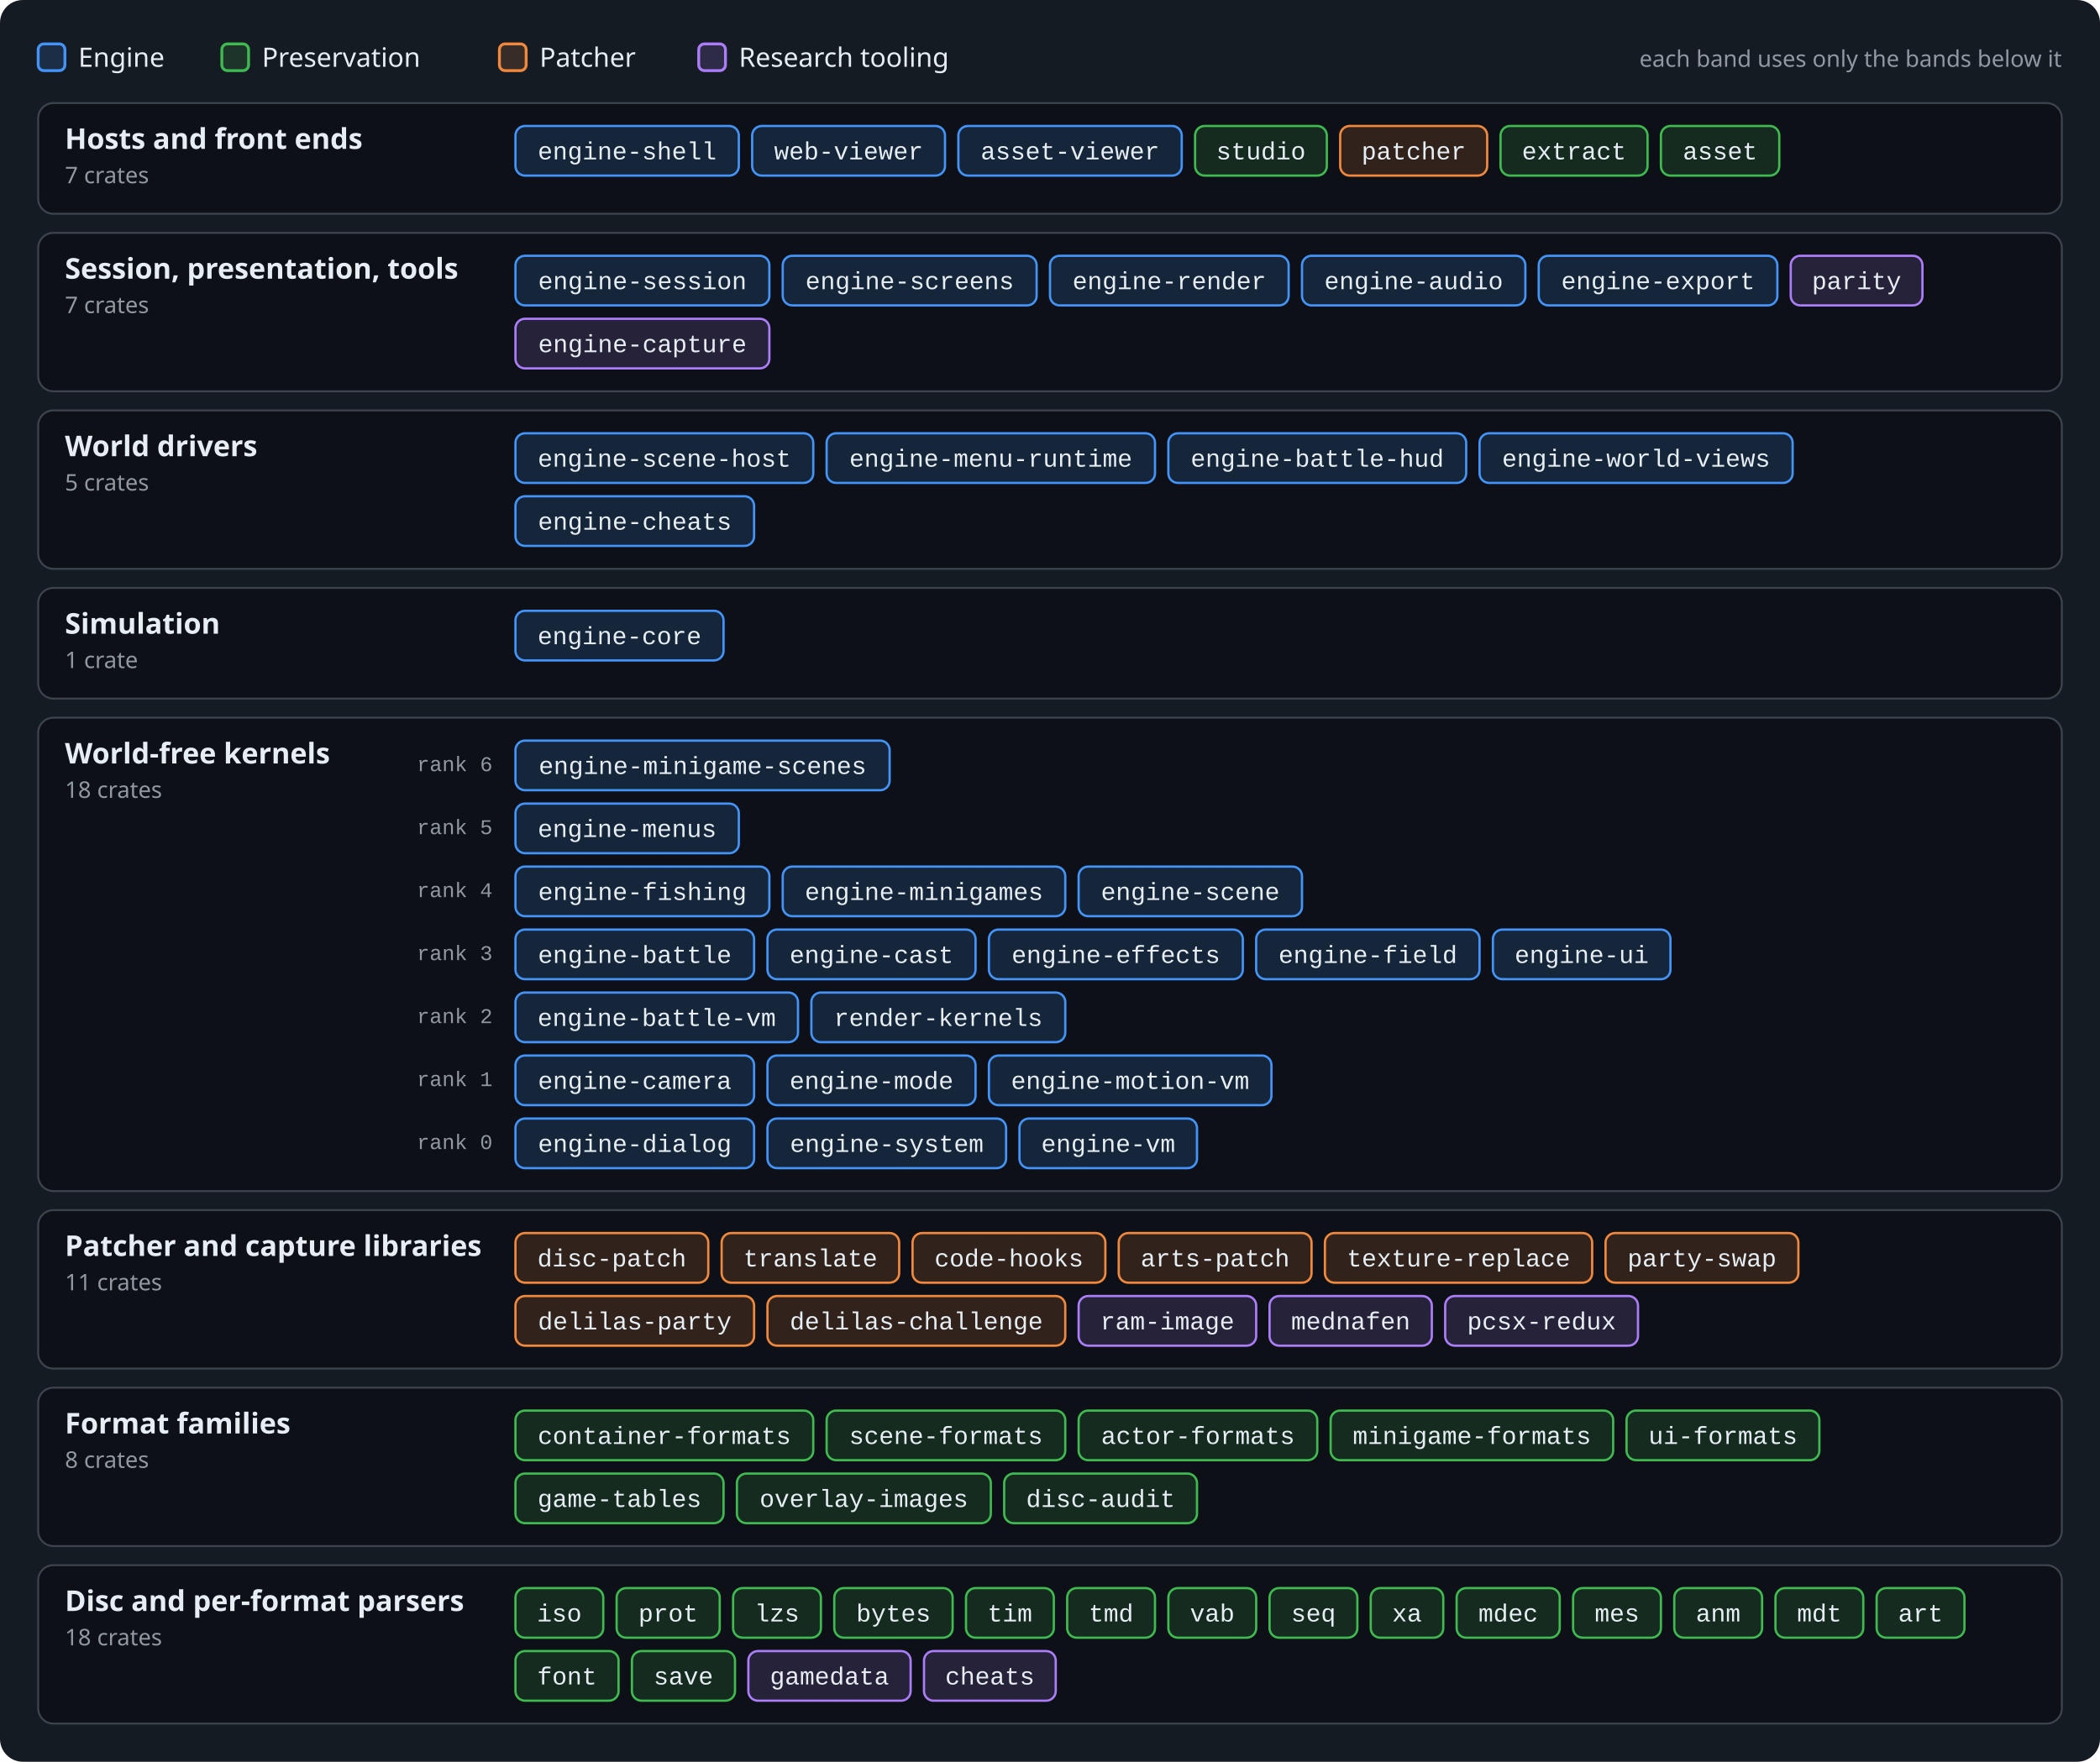
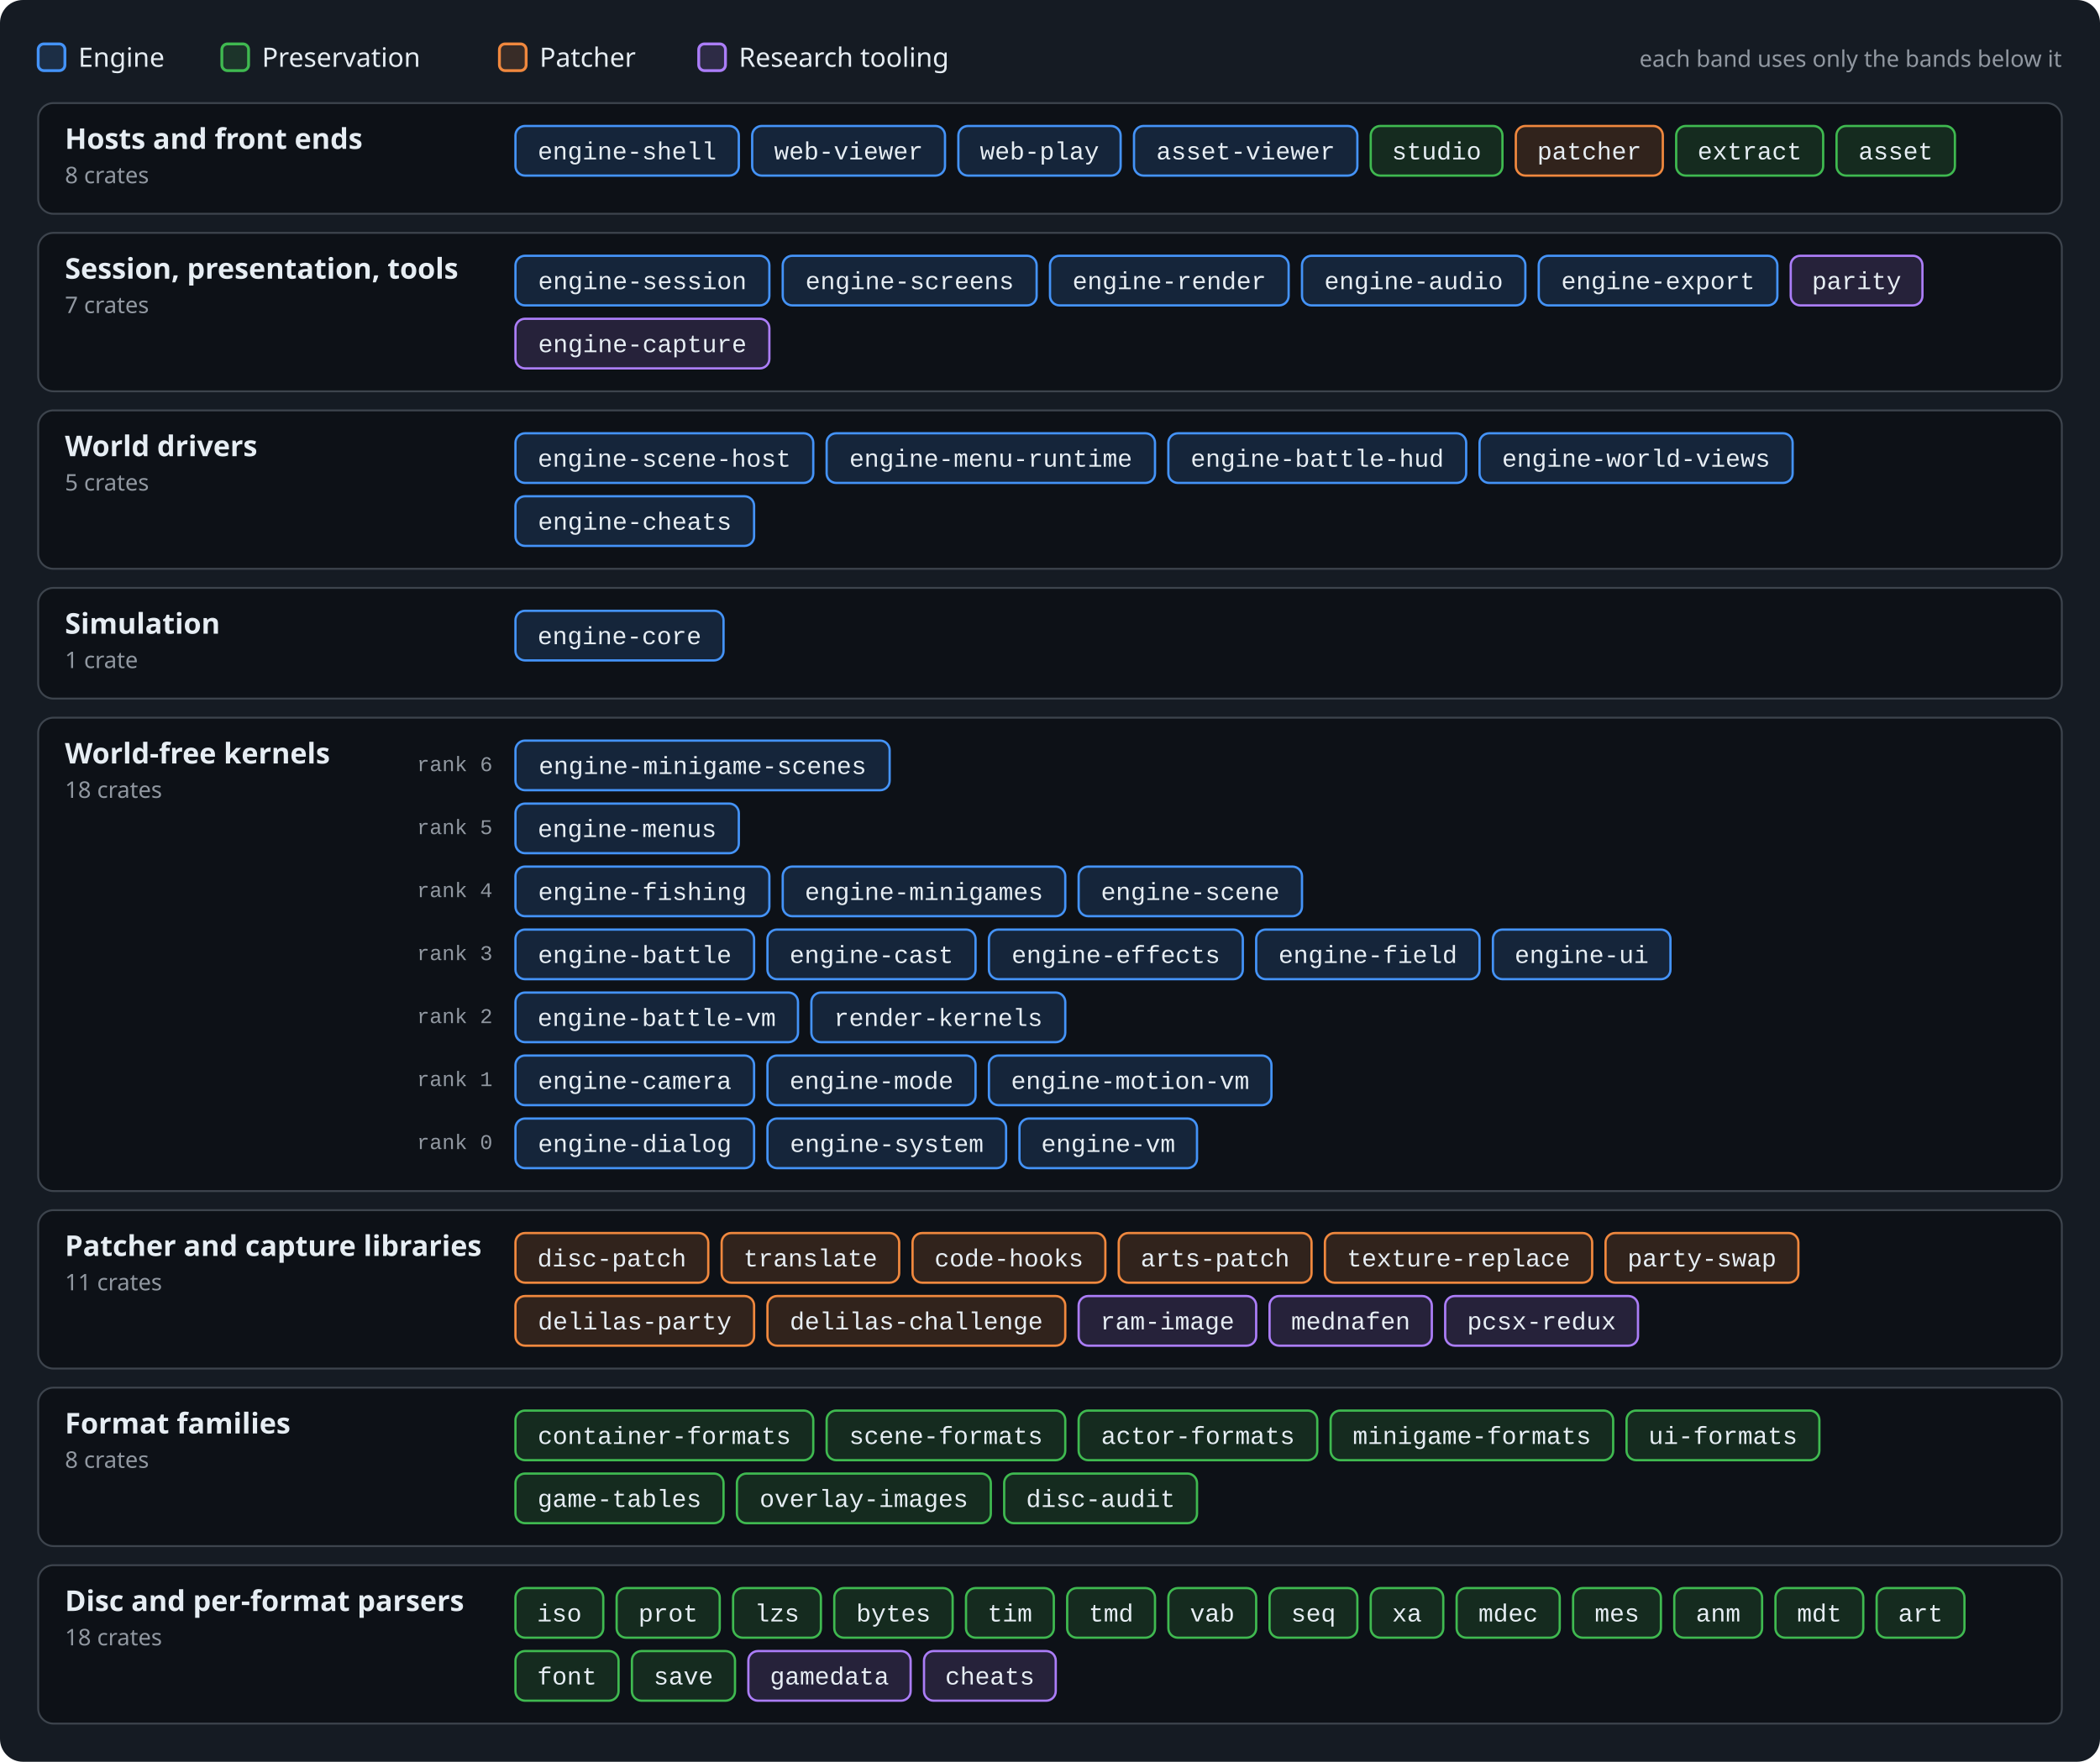
<svg xmlns="http://www.w3.org/2000/svg" viewBox="0 0 1100 923" width="1100" height="923" role="img" aria-labelledby="t d">
  <style>text{font-family:-apple-system, BlinkMacSystemFont, 'Segoe UI', 'Noto Sans', Helvetica, Arial, sans-serif;fill:#e6edf3}.ch{font-family:ui-monospace, SFMono-Regular, Menlo, Consolas, 'Liberation Mono', monospace;font-size:13px}.bt{font-size:15px;font-weight:600}.mu{font-size:12px;fill:#9198a1}.rk{font-family:ui-monospace, SFMono-Regular, Menlo, Consolas, 'Liberation Mono', monospace;font-size:11px;fill:#9198a1}.lg{font-size:14px}</style>
  <rect width="1100" height="923" rx="12" fill="#151b23" />
  <rect x="20" y="23" width="14" height="14" rx="3" fill="#4493f8" fill-opacity="0.16" stroke="#4493f8" stroke-width="1.5" />
  <text x="41" y="35" class="lg">Engine</text>
  <rect x="116.2" y="23" width="14" height="14" rx="3" fill="#3fb950" fill-opacity="0.16" stroke="#3fb950" stroke-width="1.5" />
  <text x="137.2" y="35" class="lg">Preservation</text>
  <rect x="261.6" y="23" width="14" height="14" rx="3" fill="#f0883e" fill-opacity="0.16" stroke="#f0883e" stroke-width="1.5" />
  <text x="282.6" y="35" class="lg">Patcher</text>
  <rect x="366" y="23" width="14" height="14" rx="3" fill="#ab7df8" fill-opacity="0.16" stroke="#ab7df8" stroke-width="1.5" />
  <text x="387" y="35" class="lg">Research tooling</text>
  <text x="1080" y="35" class="mu" text-anchor="end">each band uses only the bands below it</text>
  <rect x="20" y="54" width="1060" height="58" rx="8" fill="#0d1117" stroke="#3d444d" />
  <text x="34" y="78" class="bt">Hosts and front ends</text>
-   <text x="34" y="96" class="mu">7 crates</text>
+   <text x="34" y="96" class="mu">8 crates</text>
  <g>
    <rect x="270" y="66" width="117" height="26" rx="5" fill="#4493f8" fill-opacity="0.16" stroke="#4493f8" stroke-width="1.2" />
    <text x="328.5" y="83.5" class="ch" text-anchor="middle">engine-shell</text>
  </g>
  <g>
    <rect x="394" y="66" width="101" height="26" rx="5" fill="#4493f8" fill-opacity="0.16" stroke="#4493f8" stroke-width="1.2" />
    <text x="444.5" y="83.5" class="ch" text-anchor="middle">web-viewer</text>
  </g>
  <g>
-     <rect x="502" y="66" width="117" height="26" rx="5" fill="#4493f8" fill-opacity="0.16" stroke="#4493f8" stroke-width="1.2" />
-     <text x="560.5" y="83.5" class="ch" text-anchor="middle">asset-viewer</text>
-   </g>
-   <g>
-     <rect x="626" y="66" width="69" height="26" rx="5" fill="#3fb950" fill-opacity="0.16" stroke="#3fb950" stroke-width="1.2" />
-     <text x="660.5" y="83.5" class="ch" text-anchor="middle">studio</text>
-   </g>
-   <g>
-     <rect x="702" y="66" width="77" height="26" rx="5" fill="#f0883e" fill-opacity="0.16" stroke="#f0883e" stroke-width="1.2" />
-     <text x="740.5" y="83.5" class="ch" text-anchor="middle">patcher</text>
-   </g>
-   <g>
-     <rect x="786" y="66" width="77" height="26" rx="5" fill="#3fb950" fill-opacity="0.16" stroke="#3fb950" stroke-width="1.2" />
-     <text x="824.5" y="83.5" class="ch" text-anchor="middle">extract</text>
-   </g>
-   <g>
-     <rect x="870" y="66" width="62" height="26" rx="5" fill="#3fb950" fill-opacity="0.16" stroke="#3fb950" stroke-width="1.2" />
-     <text x="901.0" y="83.5" class="ch" text-anchor="middle">asset</text>
+     <rect x="502" y="66" width="85" height="26" rx="5" fill="#4493f8" fill-opacity="0.16" stroke="#4493f8" stroke-width="1.2" />
+     <text x="544.5" y="83.5" class="ch" text-anchor="middle">web-play</text>
+   </g>
+   <g>
+     <rect x="594" y="66" width="117" height="26" rx="5" fill="#4493f8" fill-opacity="0.16" stroke="#4493f8" stroke-width="1.2" />
+     <text x="652.5" y="83.5" class="ch" text-anchor="middle">asset-viewer</text>
+   </g>
+   <g>
+     <rect x="718" y="66" width="69" height="26" rx="5" fill="#3fb950" fill-opacity="0.16" stroke="#3fb950" stroke-width="1.2" />
+     <text x="752.5" y="83.5" class="ch" text-anchor="middle">studio</text>
+   </g>
+   <g>
+     <rect x="794" y="66" width="77" height="26" rx="5" fill="#f0883e" fill-opacity="0.16" stroke="#f0883e" stroke-width="1.2" />
+     <text x="832.5" y="83.5" class="ch" text-anchor="middle">patcher</text>
+   </g>
+   <g>
+     <rect x="878" y="66" width="77" height="26" rx="5" fill="#3fb950" fill-opacity="0.16" stroke="#3fb950" stroke-width="1.2" />
+     <text x="916.5" y="83.5" class="ch" text-anchor="middle">extract</text>
+   </g>
+   <g>
+     <rect x="962" y="66" width="62" height="26" rx="5" fill="#3fb950" fill-opacity="0.16" stroke="#3fb950" stroke-width="1.2" />
+     <text x="993.0" y="83.5" class="ch" text-anchor="middle">asset</text>
  </g>
  <rect x="20" y="122" width="1060" height="83" rx="8" fill="#0d1117" stroke="#3d444d" />
  <text x="34" y="146" class="bt">Session, presentation, tools</text>
  <text x="34" y="164" class="mu">7 crates</text>
  <g>
    <rect x="270" y="134" width="133" height="26" rx="5" fill="#4493f8" fill-opacity="0.16" stroke="#4493f8" stroke-width="1.2" />
    <text x="336.5" y="151.5" class="ch" text-anchor="middle">engine-session</text>
  </g>
  <g>
    <rect x="410" y="134" width="133" height="26" rx="5" fill="#4493f8" fill-opacity="0.16" stroke="#4493f8" stroke-width="1.2" />
    <text x="476.5" y="151.5" class="ch" text-anchor="middle">engine-screens</text>
  </g>
  <g>
    <rect x="550" y="134" width="125" height="26" rx="5" fill="#4493f8" fill-opacity="0.16" stroke="#4493f8" stroke-width="1.2" />
    <text x="612.5" y="151.5" class="ch" text-anchor="middle">engine-render</text>
  </g>
  <g>
    <rect x="682" y="134" width="117" height="26" rx="5" fill="#4493f8" fill-opacity="0.16" stroke="#4493f8" stroke-width="1.2" />
    <text x="740.5" y="151.5" class="ch" text-anchor="middle">engine-audio</text>
  </g>
  <g>
    <rect x="806" y="134" width="125" height="26" rx="5" fill="#4493f8" fill-opacity="0.16" stroke="#4493f8" stroke-width="1.2" />
    <text x="868.5" y="151.5" class="ch" text-anchor="middle">engine-export</text>
  </g>
  <g>
    <rect x="938" y="134" width="69" height="26" rx="5" fill="#ab7df8" fill-opacity="0.16" stroke="#ab7df8" stroke-width="1.2" />
    <text x="972.5" y="151.5" class="ch" text-anchor="middle">parity</text>
  </g>
  <g>
    <rect x="270" y="167" width="133" height="26" rx="5" fill="#ab7df8" fill-opacity="0.16" stroke="#ab7df8" stroke-width="1.2" />
    <text x="336.5" y="184.5" class="ch" text-anchor="middle">engine-capture</text>
  </g>
  <rect x="20" y="215" width="1060" height="83" rx="8" fill="#0d1117" stroke="#3d444d" />
  <text x="34" y="239" class="bt">World drivers</text>
  <text x="34" y="257" class="mu">5 crates</text>
  <g>
    <rect x="270" y="227" width="156" height="26" rx="5" fill="#4493f8" fill-opacity="0.16" stroke="#4493f8" stroke-width="1.2" />
    <text x="348.0" y="244.5" class="ch" text-anchor="middle">engine-scene-host</text>
  </g>
  <g>
    <rect x="433" y="227" width="172" height="26" rx="5" fill="#4493f8" fill-opacity="0.16" stroke="#4493f8" stroke-width="1.2" />
    <text x="519.0" y="244.5" class="ch" text-anchor="middle">engine-menu-runtime</text>
  </g>
  <g>
    <rect x="612" y="227" width="156" height="26" rx="5" fill="#4493f8" fill-opacity="0.16" stroke="#4493f8" stroke-width="1.2" />
    <text x="690.0" y="244.5" class="ch" text-anchor="middle">engine-battle-hud</text>
  </g>
  <g>
    <rect x="775" y="227" width="164" height="26" rx="5" fill="#4493f8" fill-opacity="0.16" stroke="#4493f8" stroke-width="1.2" />
    <text x="857.0" y="244.5" class="ch" text-anchor="middle">engine-world-views</text>
  </g>
  <g>
    <rect x="270" y="260" width="125" height="26" rx="5" fill="#4493f8" fill-opacity="0.16" stroke="#4493f8" stroke-width="1.2" />
    <text x="332.5" y="277.5" class="ch" text-anchor="middle">engine-cheats</text>
  </g>
  <rect x="20" y="308" width="1060" height="58" rx="8" fill="#0d1117" stroke="#3d444d" />
  <text x="34" y="332" class="bt">Simulation</text>
  <text x="34" y="350" class="mu">1 crate</text>
  <g>
    <rect x="270" y="320" width="109" height="26" rx="5" fill="#4493f8" fill-opacity="0.16" stroke="#4493f8" stroke-width="1.2" />
    <text x="324.5" y="337.5" class="ch" text-anchor="middle">engine-core</text>
  </g>
  <rect x="20" y="376" width="1060" height="248" rx="8" fill="#0d1117" stroke="#3d444d" />
  <text x="34" y="400" class="bt">World-free kernels</text>
  <text x="34" y="418" class="mu">18 crates</text>
  <text x="258" y="404" class="rk" text-anchor="end">rank 6</text>
  <g>
    <rect x="270" y="388" width="196" height="26" rx="5" fill="#4493f8" fill-opacity="0.16" stroke="#4493f8" stroke-width="1.2" />
    <text x="368.0" y="405.5" class="ch" text-anchor="middle">engine-minigame-scenes</text>
  </g>
  <text x="258" y="437" class="rk" text-anchor="end">rank 5</text>
  <g>
    <rect x="270" y="421" width="117" height="26" rx="5" fill="#4493f8" fill-opacity="0.16" stroke="#4493f8" stroke-width="1.2" />
    <text x="328.5" y="438.5" class="ch" text-anchor="middle">engine-menus</text>
  </g>
  <text x="258" y="470" class="rk" text-anchor="end">rank 4</text>
  <g>
    <rect x="270" y="454" width="133" height="26" rx="5" fill="#4493f8" fill-opacity="0.16" stroke="#4493f8" stroke-width="1.2" />
    <text x="336.5" y="471.5" class="ch" text-anchor="middle">engine-fishing</text>
  </g>
  <g>
    <rect x="410" y="454" width="148" height="26" rx="5" fill="#4493f8" fill-opacity="0.16" stroke="#4493f8" stroke-width="1.2" />
    <text x="484.0" y="471.5" class="ch" text-anchor="middle">engine-minigames</text>
  </g>
  <g>
    <rect x="565" y="454" width="117" height="26" rx="5" fill="#4493f8" fill-opacity="0.16" stroke="#4493f8" stroke-width="1.2" />
    <text x="623.5" y="471.5" class="ch" text-anchor="middle">engine-scene</text>
  </g>
  <text x="258" y="503" class="rk" text-anchor="end">rank 3</text>
  <g>
    <rect x="270" y="487" width="125" height="26" rx="5" fill="#4493f8" fill-opacity="0.16" stroke="#4493f8" stroke-width="1.2" />
    <text x="332.5" y="504.5" class="ch" text-anchor="middle">engine-battle</text>
  </g>
  <g>
    <rect x="402" y="487" width="109" height="26" rx="5" fill="#4493f8" fill-opacity="0.16" stroke="#4493f8" stroke-width="1.2" />
    <text x="456.5" y="504.5" class="ch" text-anchor="middle">engine-cast</text>
  </g>
  <g>
    <rect x="518" y="487" width="133" height="26" rx="5" fill="#4493f8" fill-opacity="0.16" stroke="#4493f8" stroke-width="1.2" />
    <text x="584.5" y="504.5" class="ch" text-anchor="middle">engine-effects</text>
  </g>
  <g>
    <rect x="658" y="487" width="117" height="26" rx="5" fill="#4493f8" fill-opacity="0.16" stroke="#4493f8" stroke-width="1.2" />
    <text x="716.5" y="504.5" class="ch" text-anchor="middle">engine-field</text>
  </g>
  <g>
    <rect x="782" y="487" width="93" height="26" rx="5" fill="#4493f8" fill-opacity="0.16" stroke="#4493f8" stroke-width="1.2" />
    <text x="828.5" y="504.5" class="ch" text-anchor="middle">engine-ui</text>
  </g>
  <text x="258" y="536" class="rk" text-anchor="end">rank 2</text>
  <g>
    <rect x="270" y="520" width="148" height="26" rx="5" fill="#4493f8" fill-opacity="0.16" stroke="#4493f8" stroke-width="1.2" />
    <text x="344.0" y="537.5" class="ch" text-anchor="middle">engine-battle-vm</text>
  </g>
  <g>
    <rect x="425" y="520" width="133" height="26" rx="5" fill="#4493f8" fill-opacity="0.16" stroke="#4493f8" stroke-width="1.2" />
    <text x="491.5" y="537.5" class="ch" text-anchor="middle">render-kernels</text>
  </g>
  <text x="258" y="569" class="rk" text-anchor="end">rank 1</text>
  <g>
    <rect x="270" y="553" width="125" height="26" rx="5" fill="#4493f8" fill-opacity="0.16" stroke="#4493f8" stroke-width="1.2" />
    <text x="332.5" y="570.5" class="ch" text-anchor="middle">engine-camera</text>
  </g>
  <g>
    <rect x="402" y="553" width="109" height="26" rx="5" fill="#4493f8" fill-opacity="0.16" stroke="#4493f8" stroke-width="1.2" />
    <text x="456.5" y="570.5" class="ch" text-anchor="middle">engine-mode</text>
  </g>
  <g>
    <rect x="518" y="553" width="148" height="26" rx="5" fill="#4493f8" fill-opacity="0.16" stroke="#4493f8" stroke-width="1.2" />
    <text x="592.0" y="570.5" class="ch" text-anchor="middle">engine-motion-vm</text>
  </g>
  <text x="258" y="602" class="rk" text-anchor="end">rank 0</text>
  <g>
    <rect x="270" y="586" width="125" height="26" rx="5" fill="#4493f8" fill-opacity="0.16" stroke="#4493f8" stroke-width="1.2" />
    <text x="332.5" y="603.5" class="ch" text-anchor="middle">engine-dialog</text>
  </g>
  <g>
    <rect x="402" y="586" width="125" height="26" rx="5" fill="#4493f8" fill-opacity="0.16" stroke="#4493f8" stroke-width="1.2" />
    <text x="464.5" y="603.5" class="ch" text-anchor="middle">engine-system</text>
  </g>
  <g>
    <rect x="534" y="586" width="93" height="26" rx="5" fill="#4493f8" fill-opacity="0.16" stroke="#4493f8" stroke-width="1.2" />
    <text x="580.5" y="603.5" class="ch" text-anchor="middle">engine-vm</text>
  </g>
  <rect x="20" y="634" width="1060" height="83" rx="8" fill="#0d1117" stroke="#3d444d" />
  <text x="34" y="658" class="bt">Patcher and capture libraries</text>
  <text x="34" y="676" class="mu">11 crates</text>
  <g>
    <rect x="270" y="646" width="101" height="26" rx="5" fill="#f0883e" fill-opacity="0.16" stroke="#f0883e" stroke-width="1.2" />
    <text x="320.5" y="663.5" class="ch" text-anchor="middle">disc-patch</text>
  </g>
  <g>
    <rect x="378" y="646" width="93" height="26" rx="5" fill="#f0883e" fill-opacity="0.16" stroke="#f0883e" stroke-width="1.2" />
    <text x="424.5" y="663.5" class="ch" text-anchor="middle">translate</text>
  </g>
  <g>
    <rect x="478" y="646" width="101" height="26" rx="5" fill="#f0883e" fill-opacity="0.16" stroke="#f0883e" stroke-width="1.2" />
    <text x="528.5" y="663.5" class="ch" text-anchor="middle">code-hooks</text>
  </g>
  <g>
    <rect x="586" y="646" width="101" height="26" rx="5" fill="#f0883e" fill-opacity="0.16" stroke="#f0883e" stroke-width="1.2" />
    <text x="636.5" y="663.5" class="ch" text-anchor="middle">arts-patch</text>
  </g>
  <g>
    <rect x="694" y="646" width="140" height="26" rx="5" fill="#f0883e" fill-opacity="0.16" stroke="#f0883e" stroke-width="1.2" />
    <text x="764.0" y="663.5" class="ch" text-anchor="middle">texture-replace</text>
  </g>
  <g>
    <rect x="841" y="646" width="101" height="26" rx="5" fill="#f0883e" fill-opacity="0.16" stroke="#f0883e" stroke-width="1.2" />
    <text x="891.5" y="663.5" class="ch" text-anchor="middle">party-swap</text>
  </g>
  <g>
    <rect x="270" y="679" width="125" height="26" rx="5" fill="#f0883e" fill-opacity="0.16" stroke="#f0883e" stroke-width="1.2" />
    <text x="332.5" y="696.5" class="ch" text-anchor="middle">delilas-party</text>
  </g>
  <g>
    <rect x="402" y="679" width="156" height="26" rx="5" fill="#f0883e" fill-opacity="0.16" stroke="#f0883e" stroke-width="1.2" />
    <text x="480.0" y="696.5" class="ch" text-anchor="middle">delilas-challenge</text>
  </g>
  <g>
    <rect x="565" y="679" width="93" height="26" rx="5" fill="#ab7df8" fill-opacity="0.16" stroke="#ab7df8" stroke-width="1.2" />
    <text x="611.5" y="696.5" class="ch" text-anchor="middle">ram-image</text>
  </g>
  <g>
    <rect x="665" y="679" width="85" height="26" rx="5" fill="#ab7df8" fill-opacity="0.16" stroke="#ab7df8" stroke-width="1.2" />
    <text x="707.5" y="696.5" class="ch" text-anchor="middle">mednafen</text>
  </g>
  <g>
    <rect x="757" y="679" width="101" height="26" rx="5" fill="#ab7df8" fill-opacity="0.16" stroke="#ab7df8" stroke-width="1.2" />
    <text x="807.5" y="696.5" class="ch" text-anchor="middle">pcsx-redux</text>
  </g>
  <rect x="20" y="727" width="1060" height="83" rx="8" fill="#0d1117" stroke="#3d444d" />
  <text x="34" y="751" class="bt">Format families</text>
  <text x="34" y="769" class="mu">8 crates</text>
  <g>
    <rect x="270" y="739" width="156" height="26" rx="5" fill="#3fb950" fill-opacity="0.16" stroke="#3fb950" stroke-width="1.2" />
    <text x="348.0" y="756.5" class="ch" text-anchor="middle">container-formats</text>
  </g>
  <g>
    <rect x="433" y="739" width="125" height="26" rx="5" fill="#3fb950" fill-opacity="0.16" stroke="#3fb950" stroke-width="1.2" />
    <text x="495.5" y="756.5" class="ch" text-anchor="middle">scene-formats</text>
  </g>
  <g>
    <rect x="565" y="739" width="125" height="26" rx="5" fill="#3fb950" fill-opacity="0.16" stroke="#3fb950" stroke-width="1.2" />
    <text x="627.5" y="756.5" class="ch" text-anchor="middle">actor-formats</text>
  </g>
  <g>
    <rect x="697" y="739" width="148" height="26" rx="5" fill="#3fb950" fill-opacity="0.16" stroke="#3fb950" stroke-width="1.2" />
    <text x="771.0" y="756.5" class="ch" text-anchor="middle">minigame-formats</text>
  </g>
  <g>
    <rect x="852" y="739" width="101" height="26" rx="5" fill="#3fb950" fill-opacity="0.16" stroke="#3fb950" stroke-width="1.2" />
    <text x="902.5" y="756.5" class="ch" text-anchor="middle">ui-formats</text>
  </g>
  <g>
    <rect x="270" y="772" width="109" height="26" rx="5" fill="#3fb950" fill-opacity="0.16" stroke="#3fb950" stroke-width="1.2" />
    <text x="324.5" y="789.5" class="ch" text-anchor="middle">game-tables</text>
  </g>
  <g>
    <rect x="386" y="772" width="133" height="26" rx="5" fill="#3fb950" fill-opacity="0.16" stroke="#3fb950" stroke-width="1.2" />
    <text x="452.5" y="789.5" class="ch" text-anchor="middle">overlay-images</text>
  </g>
  <g>
    <rect x="526" y="772" width="101" height="26" rx="5" fill="#3fb950" fill-opacity="0.16" stroke="#3fb950" stroke-width="1.2" />
    <text x="576.5" y="789.5" class="ch" text-anchor="middle">disc-audit</text>
  </g>
  <rect x="20" y="820" width="1060" height="83" rx="8" fill="#0d1117" stroke="#3d444d" />
  <text x="34" y="844" class="bt">Disc and per-format parsers</text>
  <text x="34" y="862" class="mu">18 crates</text>
  <g>
    <rect x="270" y="832" width="46" height="26" rx="5" fill="#3fb950" fill-opacity="0.16" stroke="#3fb950" stroke-width="1.2" />
    <text x="293.0" y="849.5" class="ch" text-anchor="middle">iso</text>
  </g>
  <g>
    <rect x="323" y="832" width="54" height="26" rx="5" fill="#3fb950" fill-opacity="0.16" stroke="#3fb950" stroke-width="1.2" />
    <text x="350.0" y="849.5" class="ch" text-anchor="middle">prot</text>
  </g>
  <g>
    <rect x="384" y="832" width="46" height="26" rx="5" fill="#3fb950" fill-opacity="0.16" stroke="#3fb950" stroke-width="1.2" />
    <text x="407.0" y="849.5" class="ch" text-anchor="middle">lzs</text>
  </g>
  <g>
    <rect x="437" y="832" width="62" height="26" rx="5" fill="#3fb950" fill-opacity="0.16" stroke="#3fb950" stroke-width="1.2" />
    <text x="468.0" y="849.5" class="ch" text-anchor="middle">bytes</text>
  </g>
  <g>
    <rect x="506" y="832" width="46" height="26" rx="5" fill="#3fb950" fill-opacity="0.16" stroke="#3fb950" stroke-width="1.2" />
    <text x="529.0" y="849.5" class="ch" text-anchor="middle">tim</text>
  </g>
  <g>
    <rect x="559" y="832" width="46" height="26" rx="5" fill="#3fb950" fill-opacity="0.16" stroke="#3fb950" stroke-width="1.2" />
    <text x="582.0" y="849.5" class="ch" text-anchor="middle">tmd</text>
  </g>
  <g>
    <rect x="612" y="832" width="46" height="26" rx="5" fill="#3fb950" fill-opacity="0.16" stroke="#3fb950" stroke-width="1.2" />
    <text x="635.0" y="849.5" class="ch" text-anchor="middle">vab</text>
  </g>
  <g>
    <rect x="665" y="832" width="46" height="26" rx="5" fill="#3fb950" fill-opacity="0.16" stroke="#3fb950" stroke-width="1.2" />
    <text x="688.0" y="849.5" class="ch" text-anchor="middle">seq</text>
  </g>
  <g>
    <rect x="718" y="832" width="38" height="26" rx="5" fill="#3fb950" fill-opacity="0.16" stroke="#3fb950" stroke-width="1.2" />
    <text x="737.0" y="849.5" class="ch" text-anchor="middle">xa</text>
  </g>
  <g>
    <rect x="763" y="832" width="54" height="26" rx="5" fill="#3fb950" fill-opacity="0.16" stroke="#3fb950" stroke-width="1.2" />
    <text x="790.0" y="849.5" class="ch" text-anchor="middle">mdec</text>
  </g>
  <g>
    <rect x="824" y="832" width="46" height="26" rx="5" fill="#3fb950" fill-opacity="0.16" stroke="#3fb950" stroke-width="1.2" />
    <text x="847.0" y="849.5" class="ch" text-anchor="middle">mes</text>
  </g>
  <g>
    <rect x="877" y="832" width="46" height="26" rx="5" fill="#3fb950" fill-opacity="0.16" stroke="#3fb950" stroke-width="1.2" />
    <text x="900.0" y="849.5" class="ch" text-anchor="middle">anm</text>
  </g>
  <g>
    <rect x="930" y="832" width="46" height="26" rx="5" fill="#3fb950" fill-opacity="0.16" stroke="#3fb950" stroke-width="1.2" />
    <text x="953.0" y="849.5" class="ch" text-anchor="middle">mdt</text>
  </g>
  <g>
    <rect x="983" y="832" width="46" height="26" rx="5" fill="#3fb950" fill-opacity="0.16" stroke="#3fb950" stroke-width="1.2" />
    <text x="1006.0" y="849.5" class="ch" text-anchor="middle">art</text>
  </g>
  <g>
    <rect x="270" y="865" width="54" height="26" rx="5" fill="#3fb950" fill-opacity="0.16" stroke="#3fb950" stroke-width="1.2" />
    <text x="297.0" y="882.5" class="ch" text-anchor="middle">font</text>
  </g>
  <g>
    <rect x="331" y="865" width="54" height="26" rx="5" fill="#3fb950" fill-opacity="0.16" stroke="#3fb950" stroke-width="1.2" />
    <text x="358.0" y="882.5" class="ch" text-anchor="middle">save</text>
  </g>
  <g>
    <rect x="392" y="865" width="85" height="26" rx="5" fill="#ab7df8" fill-opacity="0.16" stroke="#ab7df8" stroke-width="1.2" />
    <text x="434.5" y="882.5" class="ch" text-anchor="middle">gamedata</text>
  </g>
  <g>
    <rect x="484" y="865" width="69" height="26" rx="5" fill="#ab7df8" fill-opacity="0.16" stroke="#ab7df8" stroke-width="1.2" />
    <text x="518.5" y="882.5" class="ch" text-anchor="middle">cheats</text>
  </g>
</svg>
